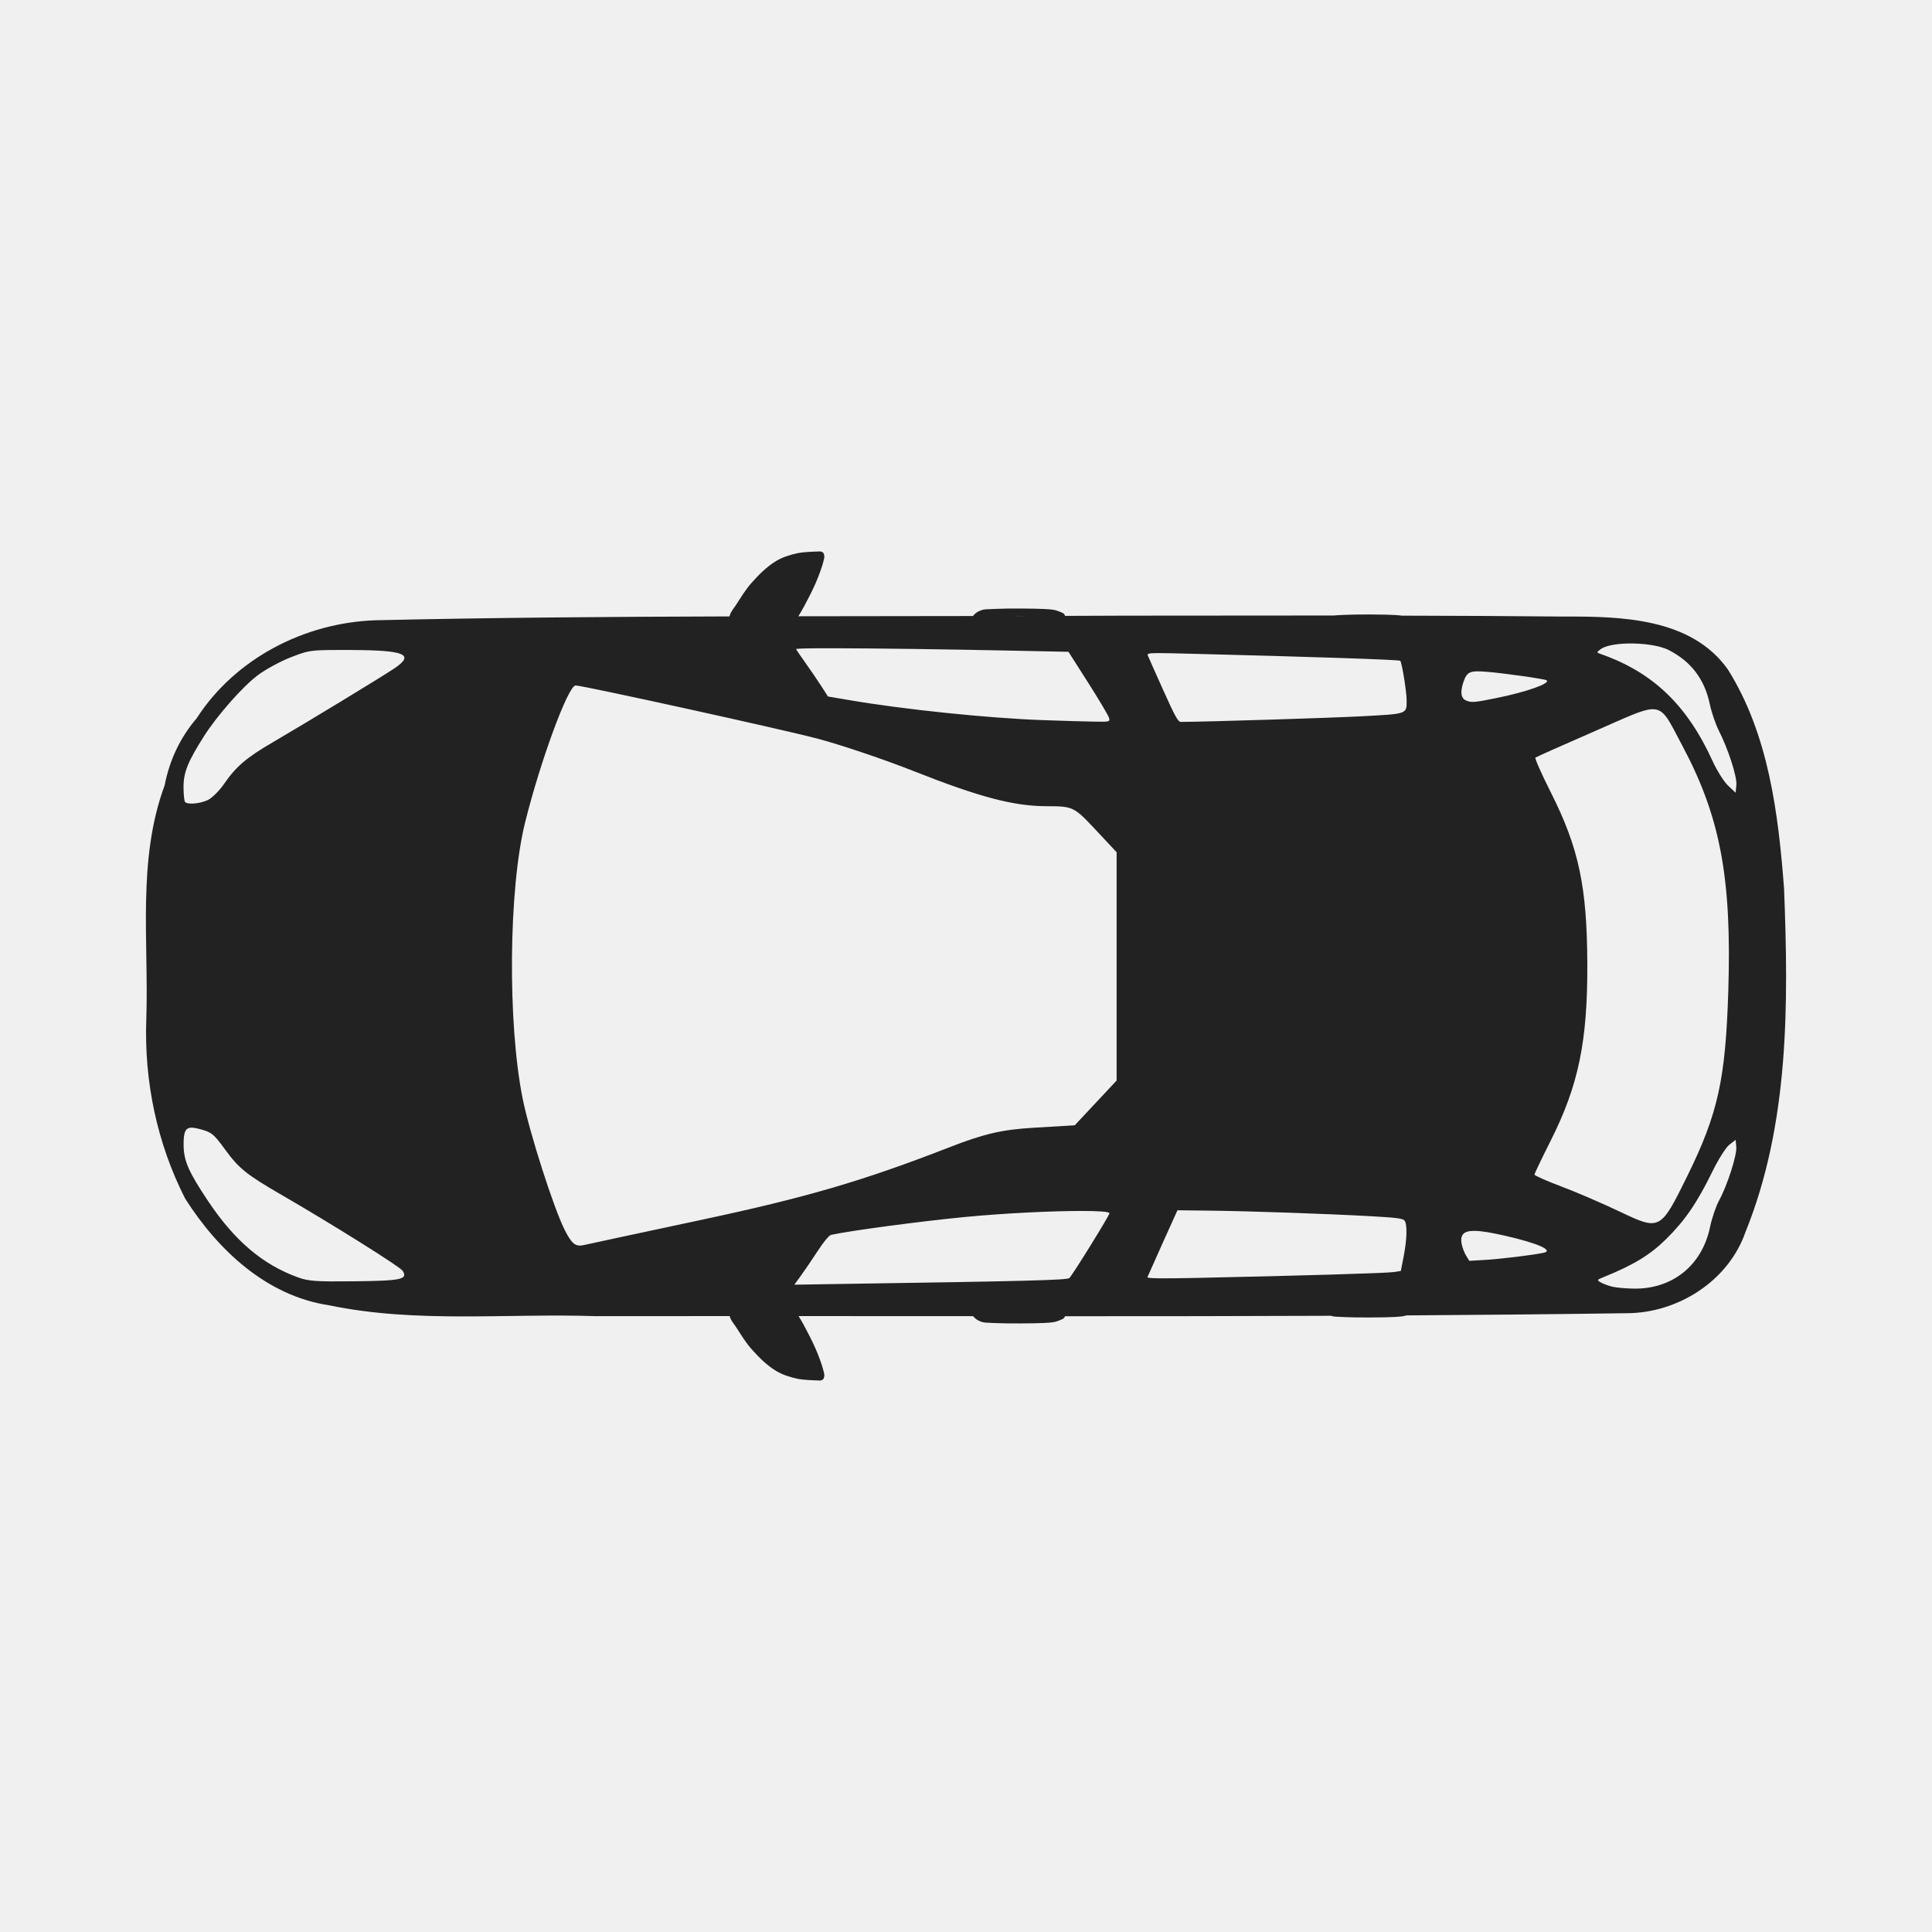
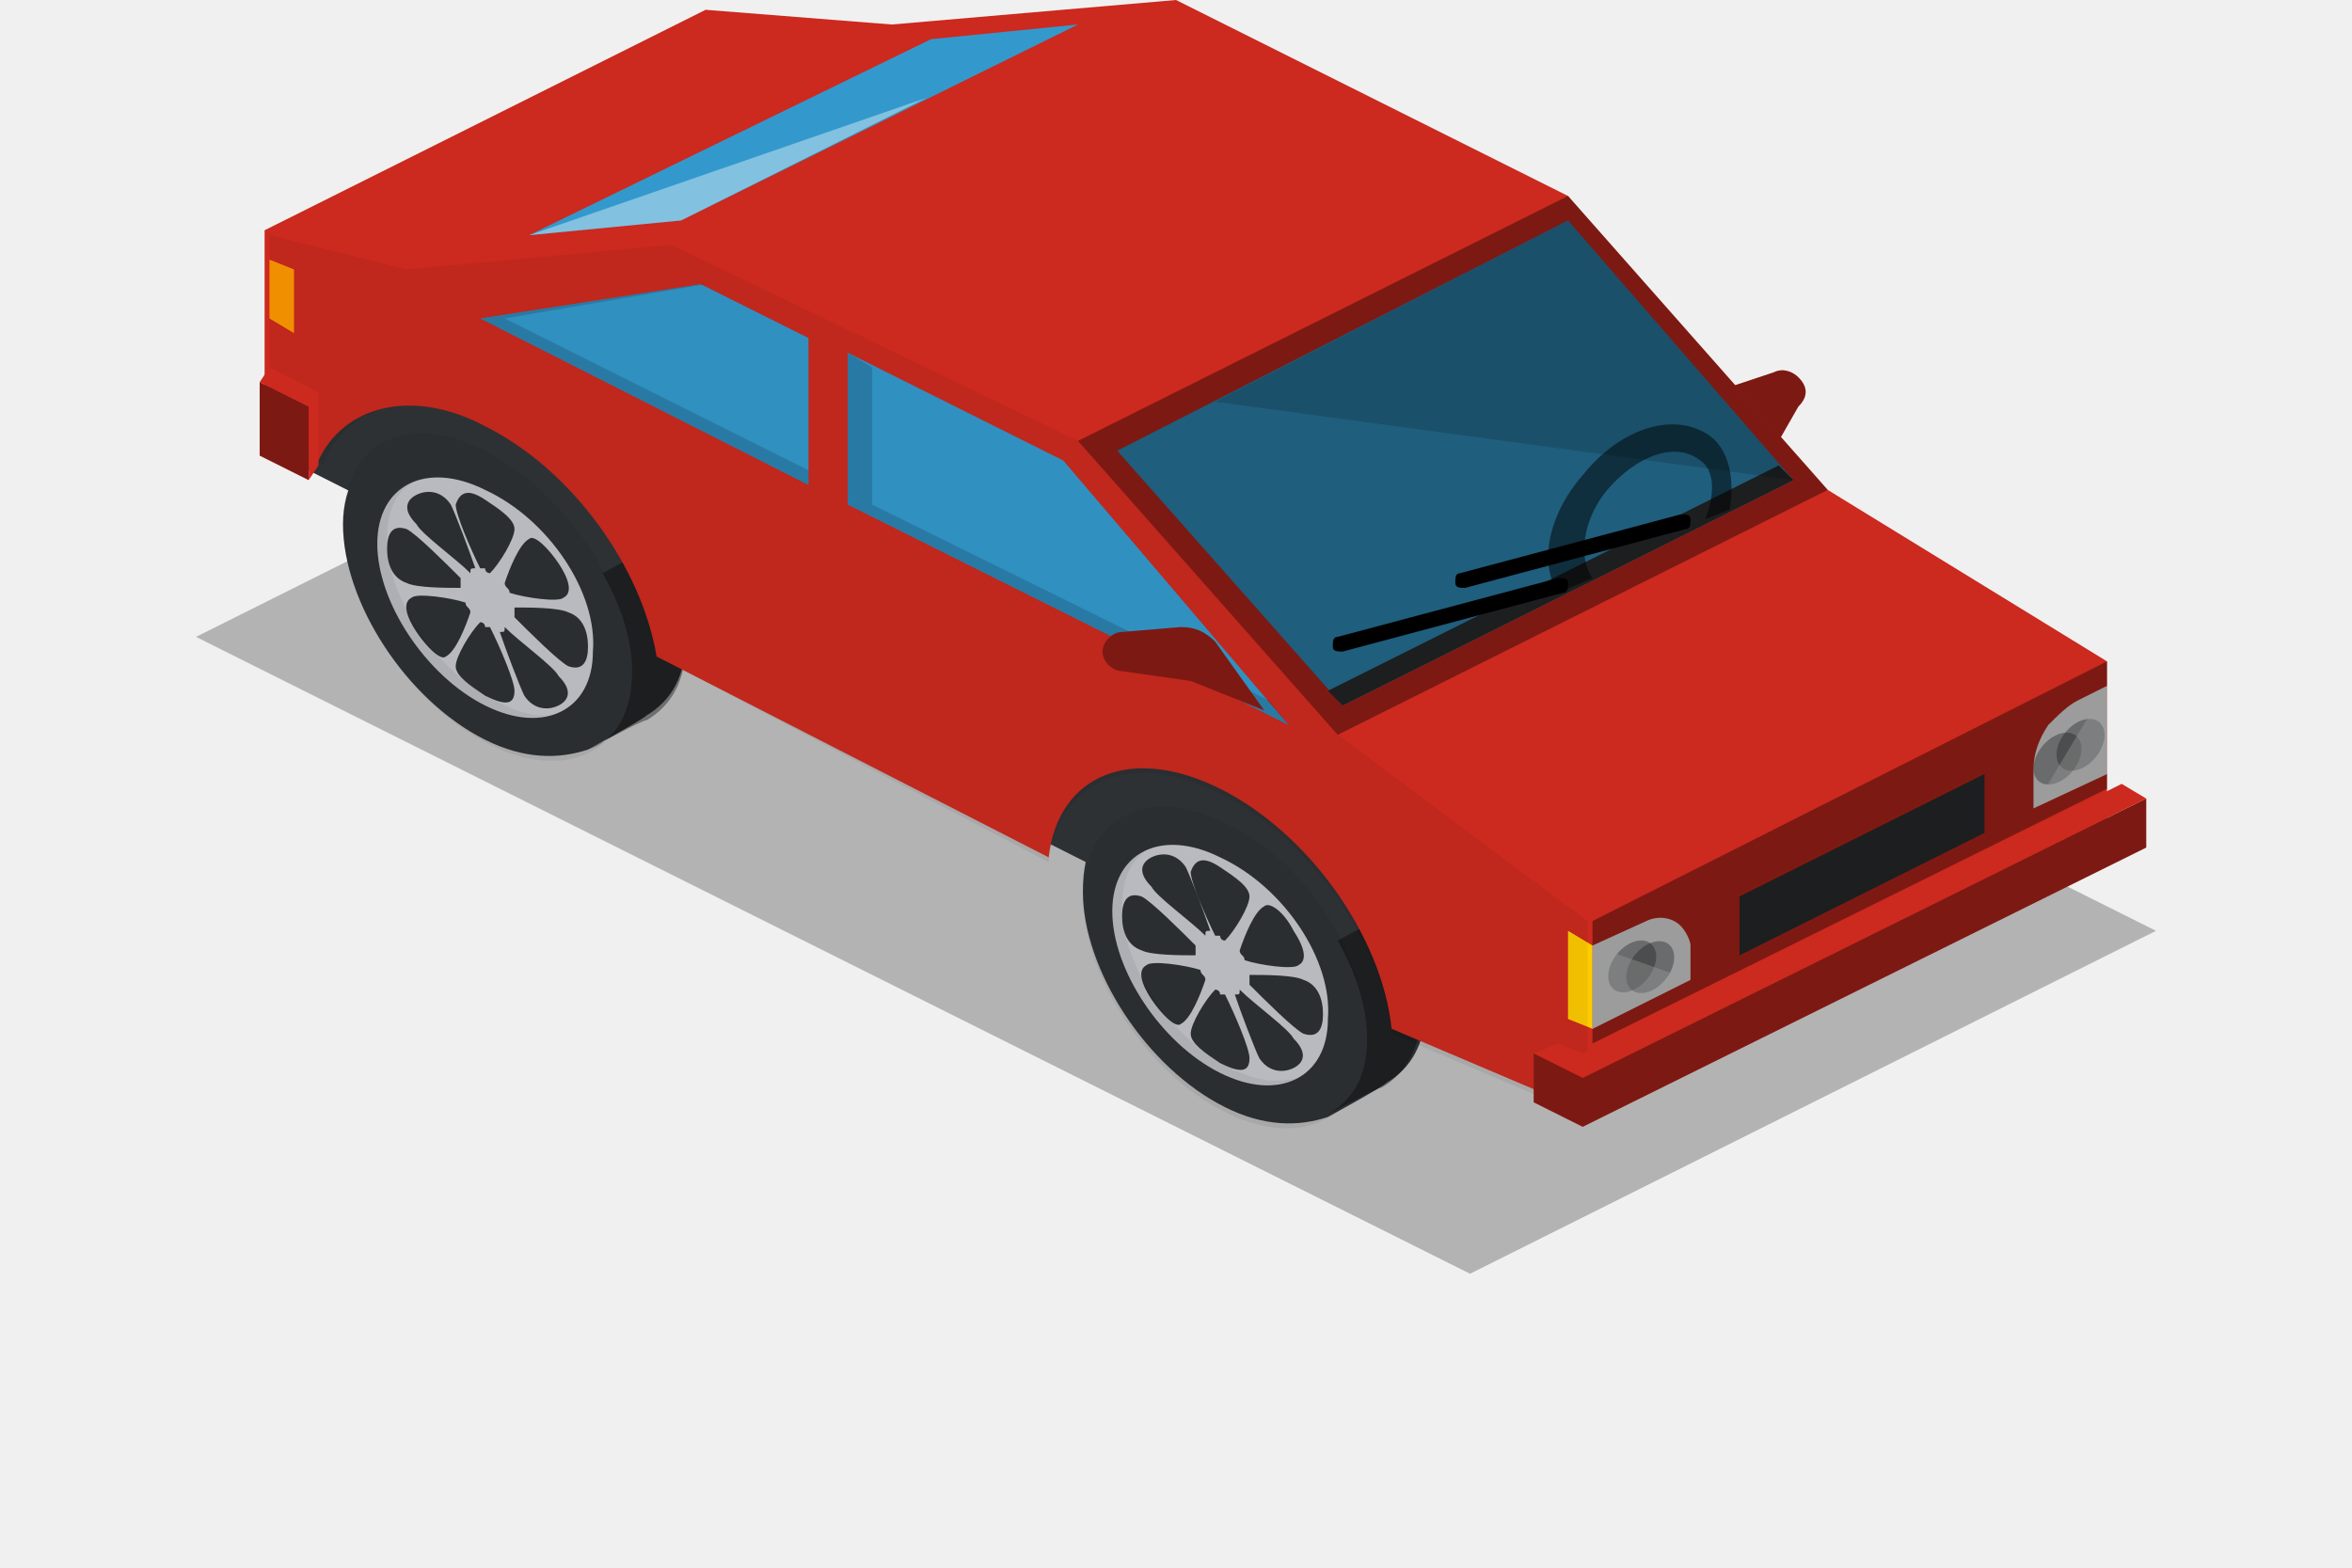
- <svg xmlns="http://www.w3.org/2000/svg" height="512" id="svg3007" version="1.1" width="512">
-   <defs id="defs3009" />
-   <g id="layer1" transform="translate(0,-540.3622)">
-     <g id="g4295">
-       <path d="" id="path4028" style="color:#000000;fill:#008080;fill-opacity:1;fill-rule:nonzero;stroke:none;stroke-width:20;marker:none;visibility:visible;display:inline;overflow:visible;enable-background:accumulate" transform="translate(0,540.3622)" />
-       <path d="m 217.136,686.497 c -0.036,6e-4 -0.15,0.018 -0.24,0.02 -0.878,0.019 -3.998,0.095 -5.7,0.48 -1.903,0.431 -3.806,1.018 -5.48,2.02 -2.505,1.5 -4.617,3.641 -6.56,5.82 -1.622,1.818 -2.862,3.944 -4.2,5.98 -0.538,0.819 -1.232,1.584 -1.52,2.52 -0.04,0.129 -0.093,0.245 -0.12,0.38 -31.257,0.088 -62.513,0.31 -93.76,1.02 -18.762,0.627 -37.167,10.052 -47.44,25.98 -4.402,5.134 -7.214,11.198 -8.48,17.76 -7.318,19.753 -4.191,41.284 -4.86,61.9 -0.621,16.44 2.831,32.975 10.28,47.6 8.66,13.65 21.607,25.827 38.16,28.3 23.191,4.821 47.076,2.084 70.58,2.88 11.854,-0.026 23.706,-0.018 35.56,-0.02 0.02,0.085 0.055,0.158 0.08,0.24 0.288,0.936 0.982,1.701 1.52,2.52 1.338,2.036 2.578,4.162 4.2,5.98 1.943,2.179 4.055,4.32 6.56,5.82 1.674,1.003 3.577,1.589 5.48,2.02 1.702,0.385 4.822,0.461 5.7,0.48 0.395,0.081 0.82,0.011 1.1,-0.2 0.28,-0.211 0.368,-0.419 0.44,-0.9 0.071,-0.481 -6e-4,-0.689 -0.32,-1.9 -0.319,-1.211 -1.082,-3.32 -1.9,-5.24 -0.818,-1.92 -2.176,-4.556 -3.08,-6.22 -0.578,-1.064 -1.048,-1.868 -1.5,-2.6 15.421,0.007 30.838,0.007 46.26,0.02 0.054,0.071 0.111,0.148 0.18,0.22 0.356,0.375 0.873,0.872 1.86,1.22 0.987,0.348 1.037,0.25 4.04,0.4 3.003,0.15 10.612,0.097 12.84,-0.04 2.228,-0.137 2.625,-0.172 3.72,-0.6 0.884,-0.346 1.544,-0.512 1.68,-1.18 23.496,0.006 47.005,-0.021 70.5,-0.12 0.864,0.293 1.059,0.217 3.92,0.36 3.003,0.15 10.632,0.097 12.86,-0.04 1.837,-0.113 2.436,-0.167 3.2,-0.42 19.412,-0.121 38.829,-0.305 58.24,-0.58 13.574,0.032 27.063,-8.429 31.62,-21.48 11.638,-28.71 11.428,-60.541 10.24,-91.04 -1.52,-19.914 -4.089,-40.864 -14.88,-58.06 -9.668,-13.695 -28.301,-14.1 -43.48,-14.04 -14.294,-0.15 -28.584,-0.208 -42.88,-0.24 -0.486,-0.064 -1.078,-0.12 -2.06,-0.18 -2.228,-0.137 -9.857,-0.19 -12.86,-0.04 -1.971,0.098 -2.633,0.098 -3.16,0.18 -18.306,-0.005 -36.613,0.039 -54.92,0.04 -5.439,0.029 -10.881,0.042 -16.32,0.06 -0.114,-0.706 -0.796,-0.867 -1.7,-1.22 -1.095,-0.428 -1.492,-0.463 -3.72,-0.6 -2.228,-0.137 -9.837,-0.19 -12.84,-0.04 -3.003,0.15 -3.053,0.052 -4.04,0.4 -0.987,0.348 -1.504,0.845 -1.86,1.22 -0.089,0.094 -0.177,0.187 -0.24,0.28 -15.421,0.02 -30.839,0.039 -46.26,0.06 0.471,-0.758 0.955,-1.587 1.56,-2.7 0.904,-1.664 2.262,-4.299 3.08,-6.22 0.818,-1.92 1.581,-4.029 1.9,-5.24 0.319,-1.211 0.392,-1.419 0.32,-1.9 -0.071,-0.481 -0.16,-0.689 -0.44,-0.9 -0.191,-0.144 -0.452,-0.21 -0.72,-0.22 -0.046,-0.002 -0.094,-0.002 -0.14,0 z m 52.58,17.08 c 0.569,-0.006 1.216,-0.006 1.84,0.02 -0.887,0.002 -1.773,-0.002 -2.66,0 0.282,-0.011 0.572,-0.017 0.82,-0.02 z m 161.62,7.32 c 3.984,-0.1 8.475,0.497 10.9,1.74 5.937,3.043 9.497,7.731 10.88,14.34 0.451,2.157 1.527,5.292 2.38,6.98 2.538,5.022 4.874,12.282 4.66,14.46 l -0.2,2.02 -1.98,-1.86 c -1.088,-1.02 -2.95,-3.953 -4.12,-6.52 -6.772,-14.861 -15.816,-23.517 -29.6,-28.36 -1.199,-0.421 -1.19,-0.468 -0.06,-1.3 1.258,-0.926 4.042,-1.422 7.14,-1.5 z m -214.34,1.26 c 1.289,-0.008 2.762,-0.003 4.4,0 10.918,0.021 29.102,0.262 48.16,0.66 l 13.6,0.28 5.3,8.32 c 2.911,4.567 5.377,8.74 5.48,9.28 0.185,0.969 0.136,0.967 -4.1,0.9 -2.361,-0.037 -8.515,-0.213 -13.66,-0.4 -14.533,-0.528 -36.944,-2.857 -51.1,-5.3 l -5.66,-0.96 -1.82,-2.84 c -1.002,-1.555 -2.866,-4.275 -4.14,-6.06 -1.274,-1.785 -2.387,-3.433 -2.48,-3.66 -0.046,-0.114 2.154,-0.195 6.02,-0.22 z m -127.58,0.46 c 1.039,5e-5 2.219,-0.006 3.56,0 14.446,0.059 17.025,1.169 11.5,4.9 -3.192,2.156 -23.743,14.638 -32.06,19.48 -7.072,4.117 -9.857,6.488 -13.02,11.08 -1.273,1.848 -3.207,3.772 -4.32,4.3 -2.067,0.981 -5.292,1.268 -6.02,0.54 -0.226,-0.226 -0.42,-2.035 -0.42,-4.02 0,-3.856 1.171,-6.737 5.4,-13.4 3.48,-5.483 10.249,-13.165 14.26,-16.18 2.052,-1.542 6.01,-3.7 8.8,-4.78 4.407,-1.706 5.044,-1.92 12.32,-1.92 z m 217.5,0.82 c 1.649,-0.004 4.244,0.059 8.26,0.16 33.707,0.848 55.631,1.593 55.9,1.88 0.451,0.48 1.7,8.213 1.7,10.54 0,3.626 0.283,3.523 -12.22,4.18 -8.366,0.44 -40.073,1.428 -47.62,1.48 -0.734,0.005 -1.541,-1.452 -4.66,-8.4 -2.074,-4.619 -3.916,-8.752 -4.08,-9.18 -0.177,-0.463 -0.028,-0.654 2.72,-0.66 z m 84.34,4.84 c 0.728,-0.024 1.629,0.029 2.78,0.12 4.51,0.359 15.212,1.876 15.8,2.24 1.263,0.781 -5.239,3.088 -13.2,4.7 -5.925,1.2 -6.614,1.27 -8.08,0.68 -1.362,-0.548 -1.632,-2.195 -0.78,-4.76 0.724,-2.18 1.297,-2.909 3.48,-2.98 z m -238.72,3.74 c 1.925,0 55.013,11.673 64.22,14.12 6.208,1.65 17.614,5.504 25.34,8.56 17.578,6.952 26.57,9.32 35.44,9.32 6.752,0 7.142,0.179 12.68,6.1 l 5.7,6.1 0,30.24 0,30.26 -5.56,5.94 -5.54,5.92 -10.76,0.64 c -8.487,0.496 -13.218,1.589 -22.44,5.18 -22.98,8.949 -37.944,13.313 -65.84,19.26 -15.566,3.318 -29.535,6.317 -31.04,6.66 -2.204,0.502 -3.188,-0.271 -5.08,-4 -2.909,-5.735 -9.306,-25.697 -11.14,-34.78 -4.045,-20.033 -3.727,-55.656 0.64,-73.22 4.073,-16.379 11.416,-36.3 13.38,-36.3 z m 285.2,6.3 c 3.395,-0.166 4.423,2.766 8.12,9.7 10.055,18.858 13.099,35.1 12.16,65 -0.737,23.458 -2.732,32.473 -10.86,49 -7.083,14.402 -7.268,14.5 -17.72,9.52 -4.738,-2.257 -11.808,-5.301 -15.7,-6.76 -3.892,-1.459 -7.08,-2.875 -7.08,-3.14 0,-0.265 1.93,-4.293 4.28,-8.96 7.376,-14.648 9.794,-26.292 9.72,-46.82 -0.075,-20.549 -2.245,-30.756 -9.68,-45.52 -2.46,-4.884 -4.293,-9.025 -4.08,-9.2 0.213,-0.175 7.532,-3.43 16.26,-7.24 7.88,-3.44 11.94,-5.451 14.58,-5.58 z m -387.22,110.9 c 0.488,-0.043 1.093,0.041 1.84,0.22 3.659,0.874 4.193,1.296 7.28,5.54 3.662,5.035 5.749,6.701 14.84,11.96 13.472,7.793 31.589,19.145 32.24,20.2 1.395,2.262 -0.265,2.64 -12.72,2.78 -10.284,0.115 -12.235,-0.022 -15.04,-1.04 -9.38,-3.403 -16.845,-9.753 -23.88,-20.32 -5.178,-7.777 -6.403,-10.62 -6.42,-14.86 -0.012,-3.107 0.395,-4.352 1.86,-4.48 z m 409.44,3.22 0.18,1.84 c 0.217,2.132 -2.37,10.221 -4.56,14.22 -0.818,1.493 -1.902,4.672 -2.4,7.06 -2.12,10.167 -9.973,16.474 -20.26,16.3 -2.054,-0.035 -4.573,-0.254 -5.6,-0.5 -1.027,-0.246 -2.402,-0.752 -3.06,-1.12 -1.119,-0.626 -1.075,-0.708 0.64,-1.4 7.987,-3.225 12.381,-5.899 16.6,-10.06 5.036,-4.966 8.203,-9.575 12.3,-17.94 1.556,-3.178 3.565,-6.377 4.48,-7.1 l 1.68,-1.3 z m -147.92,18.66 8.72,0.1 c 10.585,0.12 31.399,0.849 42.66,1.48 6.71,0.376 8.359,0.591 8.8,1.16 0.75,0.967 0.671,4.788 -0.22,9.44 l -0.76,3.9 -1.96,0.3 c -1.899,0.287 -24.574,0.961 -51.92,1.54 -9.474,0.201 -13.399,0.148 -13.28,-0.18 0.093,-0.256 1.92,-4.352 4.06,-9.1 l 3.9,-8.64 z m -25.76,0.18 c 4.695,-0.008 7.74,0.179 7.74,0.62 0,0.57 -9.584,16.057 -10.62,17.16 -0.511,0.543 -11.652,0.836 -60.18,1.56 l -12.7,0.2 1.78,-2.46 c 0.985,-1.351 2.976,-4.281 4.42,-6.5 1.602,-2.461 2.989,-4.117 3.54,-4.24 4.928,-1.102 23.755,-3.611 35.48,-4.74 10.337,-0.995 22.716,-1.586 30.54,-1.6 z m 104.58,5.28 c 1.809,0.025 4.377,0.466 7.88,1.26 8.774,1.988 13.206,3.948 10.28,4.56 -2.82,0.59 -11.111,1.606 -15.22,1.86 l -4.42,0.26 -0.88,-1.44 c -0.482,-0.793 -1.002,-2.208 -1.16,-3.14 -0.394,-2.333 0.505,-3.402 3.52,-3.36 z" id="path4400-3-2" style="color:#000000;fill:#222222;fill-opacity:1;fill-rule:nonzero;stroke:none;stroke-width:0.1;marker:none;visibility:visible;display:inline;overflow:visible;enable-background:accumulate" />
-     </g>
-   </g>
+ <svg xmlns="http://www.w3.org/2000/svg" viewBox="0 0 48 32" xml:space="preserve">
+   <path d="m35 8 1.2-.4c.2-.1.4 0 .5.1.2.2.2.4 0 .6l-.4.7L35 8z" fill="#CC291F" />
+   <path d="m35 8 1.2-.4c.2-.1.4 0 .5.1.2.2.2.4 0 .6l-.4.7" opacity=".39" />
+   <path fill="#262626" opacity=".3" d="m30 26 14-7L18 6 4 13z" />
+   <path fill="#2D3134" d="M30.5 21.8 42 16.3 17 3.7 5.5 9.2z" />
+   <path d="M26.1 16.1c-.8-.4-1.5-.4-2-.2l-1.1.6c-.6.3-.9.8-.9 1.7 0 1.6 1.3 3.6 2.9 4.4.8.4 1.5.4 2.1.2 0 0 1.1-.6 1.2-.7.5-.3.8-.8.8-1.6-.1-1.6-1.4-3.5-3-4.4z" fill="#2D3134" />
+   <path d="M27 22.8c.2-.1 1.1-.6 1.2-.6.5-.3.8-.8.8-1.6 0-.7-.2-1.4-.6-2l-1.1.6c.4.7.6 1.4.6 2 0 .8-.3 1.3-.9 1.6z" opacity=".39" />
+   <path d="M24.9 17.5c-1.2-.6-2.2-.1-2.2 1.1 0 1.2 1 2.7 2.2 3.3s2.2.1 2.2-1.1c.1-1.2-.9-2.7-2.2-3.3zm1.5 1.5c.2.3.3.6.1.7-.1.1-.8 0-1.1-.1 0-.1-.1-.1-.1-.2.1-.3.3-.8.5-.9.1-.1.4.1.6.5zm-1.5-1.3c.3.2.6.4.6.6 0 .2-.3.7-.5.9 0 0-.1 0-.1-.1h-.1c-.2-.4-.5-1.1-.5-1.3.1-.3.3-.3.6-.1zm-1.4-.2c.2-.1.5-.1.7.2.1.2.4 1 .5 1.3-.1 0-.1 0-.1.1-.3-.3-1-.8-1.1-1-.3-.3-.2-.5 0-.6zm-.6 1.2c0-.3.1-.5.4-.4.2.1.8.7 1.1 1v.2c-.3 0-.9 0-1.1-.1-.3-.1-.4-.4-.4-.7zm.6 1.7c-.2-.3-.3-.6-.1-.7.1-.1.8 0 1.1.1 0 .1.1.1.1.2-.1.3-.3.8-.5.9-.1.1-.4-.2-.6-.5zm1.4 1.3c-.3-.2-.6-.4-.6-.6 0-.2.3-.7.5-.9 0 0 .1 0 .1.1h.1c.2.4.5 1.1.5 1.3 0 .3-.2.3-.6.1zm1.5.1c-.2.1-.5.1-.7-.2-.1-.2-.4-1-.5-1.3.1 0 .1 0 .1-.1.3.3 1 .8 1.1 1 .3.3.2.5 0 .6zm.2-.7c-.2-.1-.8-.7-1.1-1v-.2c.3 0 .9 0 1.1.1.3.1.4.4.4.7 0 .3-.1.5-.4.4z" fill="#C4C6CC" />
+   <path d="M25.1 21.8c-1.2-.6-2.2-2.1-2.2-3.3 0-.6.2-1 .6-1.2-.5.2-.8.6-.8 1.3 0 1.2 1 2.7 2.2 3.3.6.3 1.2.3 1.6.1-.4.1-.8.1-1.4-.2z" opacity=".06" />
+   <path d="M27.9 21.2c0 1.6-1.3 2.3-2.9 1.5-1.6-.8-2.9-2.8-2.9-4.4s1.3-2.3 2.9-1.5c1.6.7 2.9 2.7 2.9 4.4z" opacity=".06" />
+   <path d="M11.1 8.7c-.8-.4-1.5-.4-2-.2l-1.2.6c-.5.2-.9.8-.9 1.6 0 1.6 1.3 3.6 2.9 4.4.8.4 1.5.4 2.1.2 0 0 1.1-.6 1.2-.7.5-.3.8-.8.8-1.6 0-1.5-1.3-3.5-2.9-4.3z" fill="#2D3134" />
+   <path d="M12 15.3c.2-.1 1.1-.6 1.2-.6.5-.3.8-.8.8-1.6 0-.7-.2-1.4-.6-2l-1.1.6c.4.7.6 1.4.6 2 0 .8-.3 1.4-.9 1.6z" opacity=".39" />
+   <path d="M9.9 10c-1.2-.6-2.2-.1-2.2 1.1 0 1.2 1 2.7 2.2 3.3s2.2.1 2.2-1.1c.1-1.2-.9-2.7-2.2-3.3zm1.5 1.5c.2.3.3.6.1.7-.1.1-.8 0-1.1-.1 0-.1-.1-.1-.1-.2.1-.3.3-.8.5-.9.1-.1.4.2.6.5zm-1.5-1.3c.3.2.6.4.6.6 0 .2-.3.7-.5.9 0 0-.1 0-.1-.1h-.1c-.2-.4-.5-1.1-.5-1.3.1-.3.3-.3.6-.1zm-1.4-.1c.2-.1.5-.1.7.2.1.2.4 1 .5 1.3-.1 0-.1 0-.1.1-.3-.3-1-.8-1.1-1-.3-.3-.2-.5 0-.6zm-.6 1.1c0-.3.1-.5.4-.4.2.1.8.7 1.1 1v.2c-.3 0-.9 0-1.1-.1-.3-.1-.4-.4-.4-.7zm.6 1.7c-.2-.3-.3-.6-.1-.7.1-.1.8 0 1.1.1 0 .1.1.1.1.2-.1.3-.3.8-.5.9-.1.1-.4-.2-.6-.5zm1.4 1.3c-.3-.2-.6-.4-.6-.6 0-.2.3-.7.5-.9 0 0 .1 0 .1.1h.1c.2.4.5 1.1.5 1.3 0 .3-.2.3-.6.1zm1.5.2c-.2.1-.5.1-.7-.2-.1-.2-.4-1-.5-1.3.1 0 .1 0 .1-.1.3.3 1 .8 1.1 1 .3.3.2.5 0 .6zm.2-.8c-.2-.1-.8-.7-1.1-1v-.2c.3 0 .9 0 1.1.1.3.1.4.4.4.7s-.1.5-.4.4z" fill="#C4C6CC" />
+   <path d="M10.1 14.3c-1.2-.6-2.2-2.1-2.2-3.3 0-.6.2-1 .6-1.2-.5.2-.8.6-.8 1.3 0 1.2 1 2.7 2.2 3.3.6.3 1.2.3 1.6.1-.4.2-.8.1-1.4-.2z" opacity=".06" />
+   <path d="M12.9 13.7c0 1.6-1.3 2.3-2.9 1.5s-3-2.8-3-4.5 1.3-2.3 2.9-1.5c1.7.9 3 2.9 3 4.5z" opacity=".06" />
+   <path d="M37.3 10 32 4l-8-4-5.8.5-3.8-.3-9 4.5v4l1.1.7c.5-1.1 1.9-1.5 3.4-.7 1.8.9 3.2 2.9 3.5 4.7l8 4.1c.2-1.7 1.7-2.3 3.5-1.4 1.8.9 3.3 3 3.5 4.9l4 1.7L43 17.5v-4L37.3 10z" fill="#CC291F" />
+   <path fill="#39C" d="M22.8 9.2 32 4.5l4.6 5.3-9.2 4.6z" />
+   <path fill="#2D3134" d="m36.3 9.5-9.2 4.6.3.3 9.2-4.6z" />
+   <path opacity=".15" d="M24.8 8.2 32 4.5l4.6 5.3z" />
+   <path fill="#39C" d="m19 .8 3-.3-8.1 4-3.1.3z" />
+   <path fill="#FFF" opacity=".39" d="m18.9 2-5 2.5-3.1.3z" />
+   <path d="M43 14v1.8l-1.5.7v-.8c0-.3.1-.6.3-.9.2-.2.4-.4.6-.5l.6-.3zM32.5 19.3l1.1-.5c.2-.1.5-.1.7.1.1.1.2.3.2.4v.7l-2 1v-1.7z" fill="#FFF" />
+   <path fill="#FC0" d="M32.5 19.3 32 19v1.8l.5.2z" />
+   <ellipse cx="33.7" cy="19.7" fill="#2D3134" opacity=".39" rx=".6" ry=".4" transform="matrix(-.6313 .7756 -.7756 -.6313 70.2325 6.0406)" />
+   <ellipse cx="33.3" cy="19.7" fill="#2D3134" opacity=".39" rx=".6" ry=".4" transform="matrix(-.6313 .7756 -.7756 -.6313 69.6122 6.3356)" />
+   <ellipse cx="42.4" cy="15.2" fill="#2D3134" opacity=".39" rx=".6" ry=".4" transform="matrix(-.6313 .7756 -.7756 -.6313 81.0162 -8.0862)" />
+   <ellipse cx="42.1" cy="15.5" fill="#2D3134" opacity=".39" rx=".6" ry=".4" transform="matrix(-.6313 .7756 -.7756 -.6313 80.5897 -7.3835)" />
+   <path fill="#2D3134" d="m35.5 18.3 5-2.5V17l-5 2.5z" />
+   <path fill="#F90" d="m6 5.5-.5-.2v1.2l.5.3z" />
+   <path fill="#39C" d="m17.3 10.3 9 4.5-4.6-5.4-4.4-2.2zM16.5 6.9l-2.2-1.1-4.5.7 6.7 3.4z" />
+   <path opacity=".15" d="M17.8 10.3V7.5l-.5-.3v3.1l9 4.5-.4-.5zM10.3 6.5l4.1-.7h-.1l-4.5.7 6.7 3.4v-.3z" />
+   <path d="M27.3 15 22 9l-8.3-4-5.4.5-2.8-.7v4l1.1.7c.4-1.2 1.8-1.6 3.3-.8 1.8.9 3.2 2.9 3.5 4.7l.2.1 7.8 4.1c.2-1.7 1.7-2.3 3.5-1.4 1.8.9 3.3 3 3.5 4.9l4 1.7v-4L27.3 15z" opacity=".06" />
+   <path fill="#CC291F" d="m5.3 7.8 1 .5v1.5l-1-.5z" />
+   <path opacity=".39" d="m5.3 7.8 1 .5v1.5l-1-.5z" />
+   <path fill="#CC291F" d="M6.3 8.3v1.5l.2-.3V8l-1-.5-.2.3zM32.3 23l11.5-5.7v-1L32.3 22l-1-.5v1z" />
+   <path opacity=".39" d="m32.3 23 11.5-5.7v-1L32.3 22l-1-.5v1z" />
+   <path fill="#CC291F" d="m32.3 21.5 11-5.5.5.3L32.3 22l-1-.5.5-.2z" />
+   <path fill="#FFF" opacity=".39" d="m32.5 19.3 2 .7-2 1zM43 14v1.8l-1.5.7z" />
+   <path d="m25.8 14.5-1-1.4c-.2-.2-.4-.3-.7-.3l-1.2.1c-.2 0-.4.2-.4.4s.2.4.4.4l1.4.2 1.5.6z" fill="#CC291F" />
+   <path d="m25.8 14.5-1-1.4c-.2-.2-.4-.3-.7-.3l-1.2.1c-.2 0-.4.2-.4.4s.2.4.4.4l1.4.2 1.5.6z" opacity=".39" />
+   <path d="M29.7 11.9c0 .1.1.1.2.1l4.5-1.2c.1 0 .1-.1.1-.2s-.1-.1-.2-.1l-4.5 1.2c-.1 0-.1.1-.1.2zM27.2 13.2c0 .1.1.1.2.1l4.5-1.2c.1 0 .1-.1.1-.2s-.1-.1-.2-.1L27.3 13c-.1 0-.1.1-.1.2z" />
+   <path d="M35.3 10.4c.1-.6 0-1.2-.4-1.5-.7-.5-1.8-.2-2.6.8-.7.8-.9 1.8-.5 2.4l.7-.3c-.3-.4-.2-1.2.3-1.8.6-.7 1.4-1 1.9-.6.3.2.3.7.1 1.2l.5-.2z" opacity=".5" />
+   <path opacity=".39" d="m37.3 10-10 5L22 9l10-5zM43 13.5l-10.5 5.3v2.5L43 16.1z" />
</svg>
